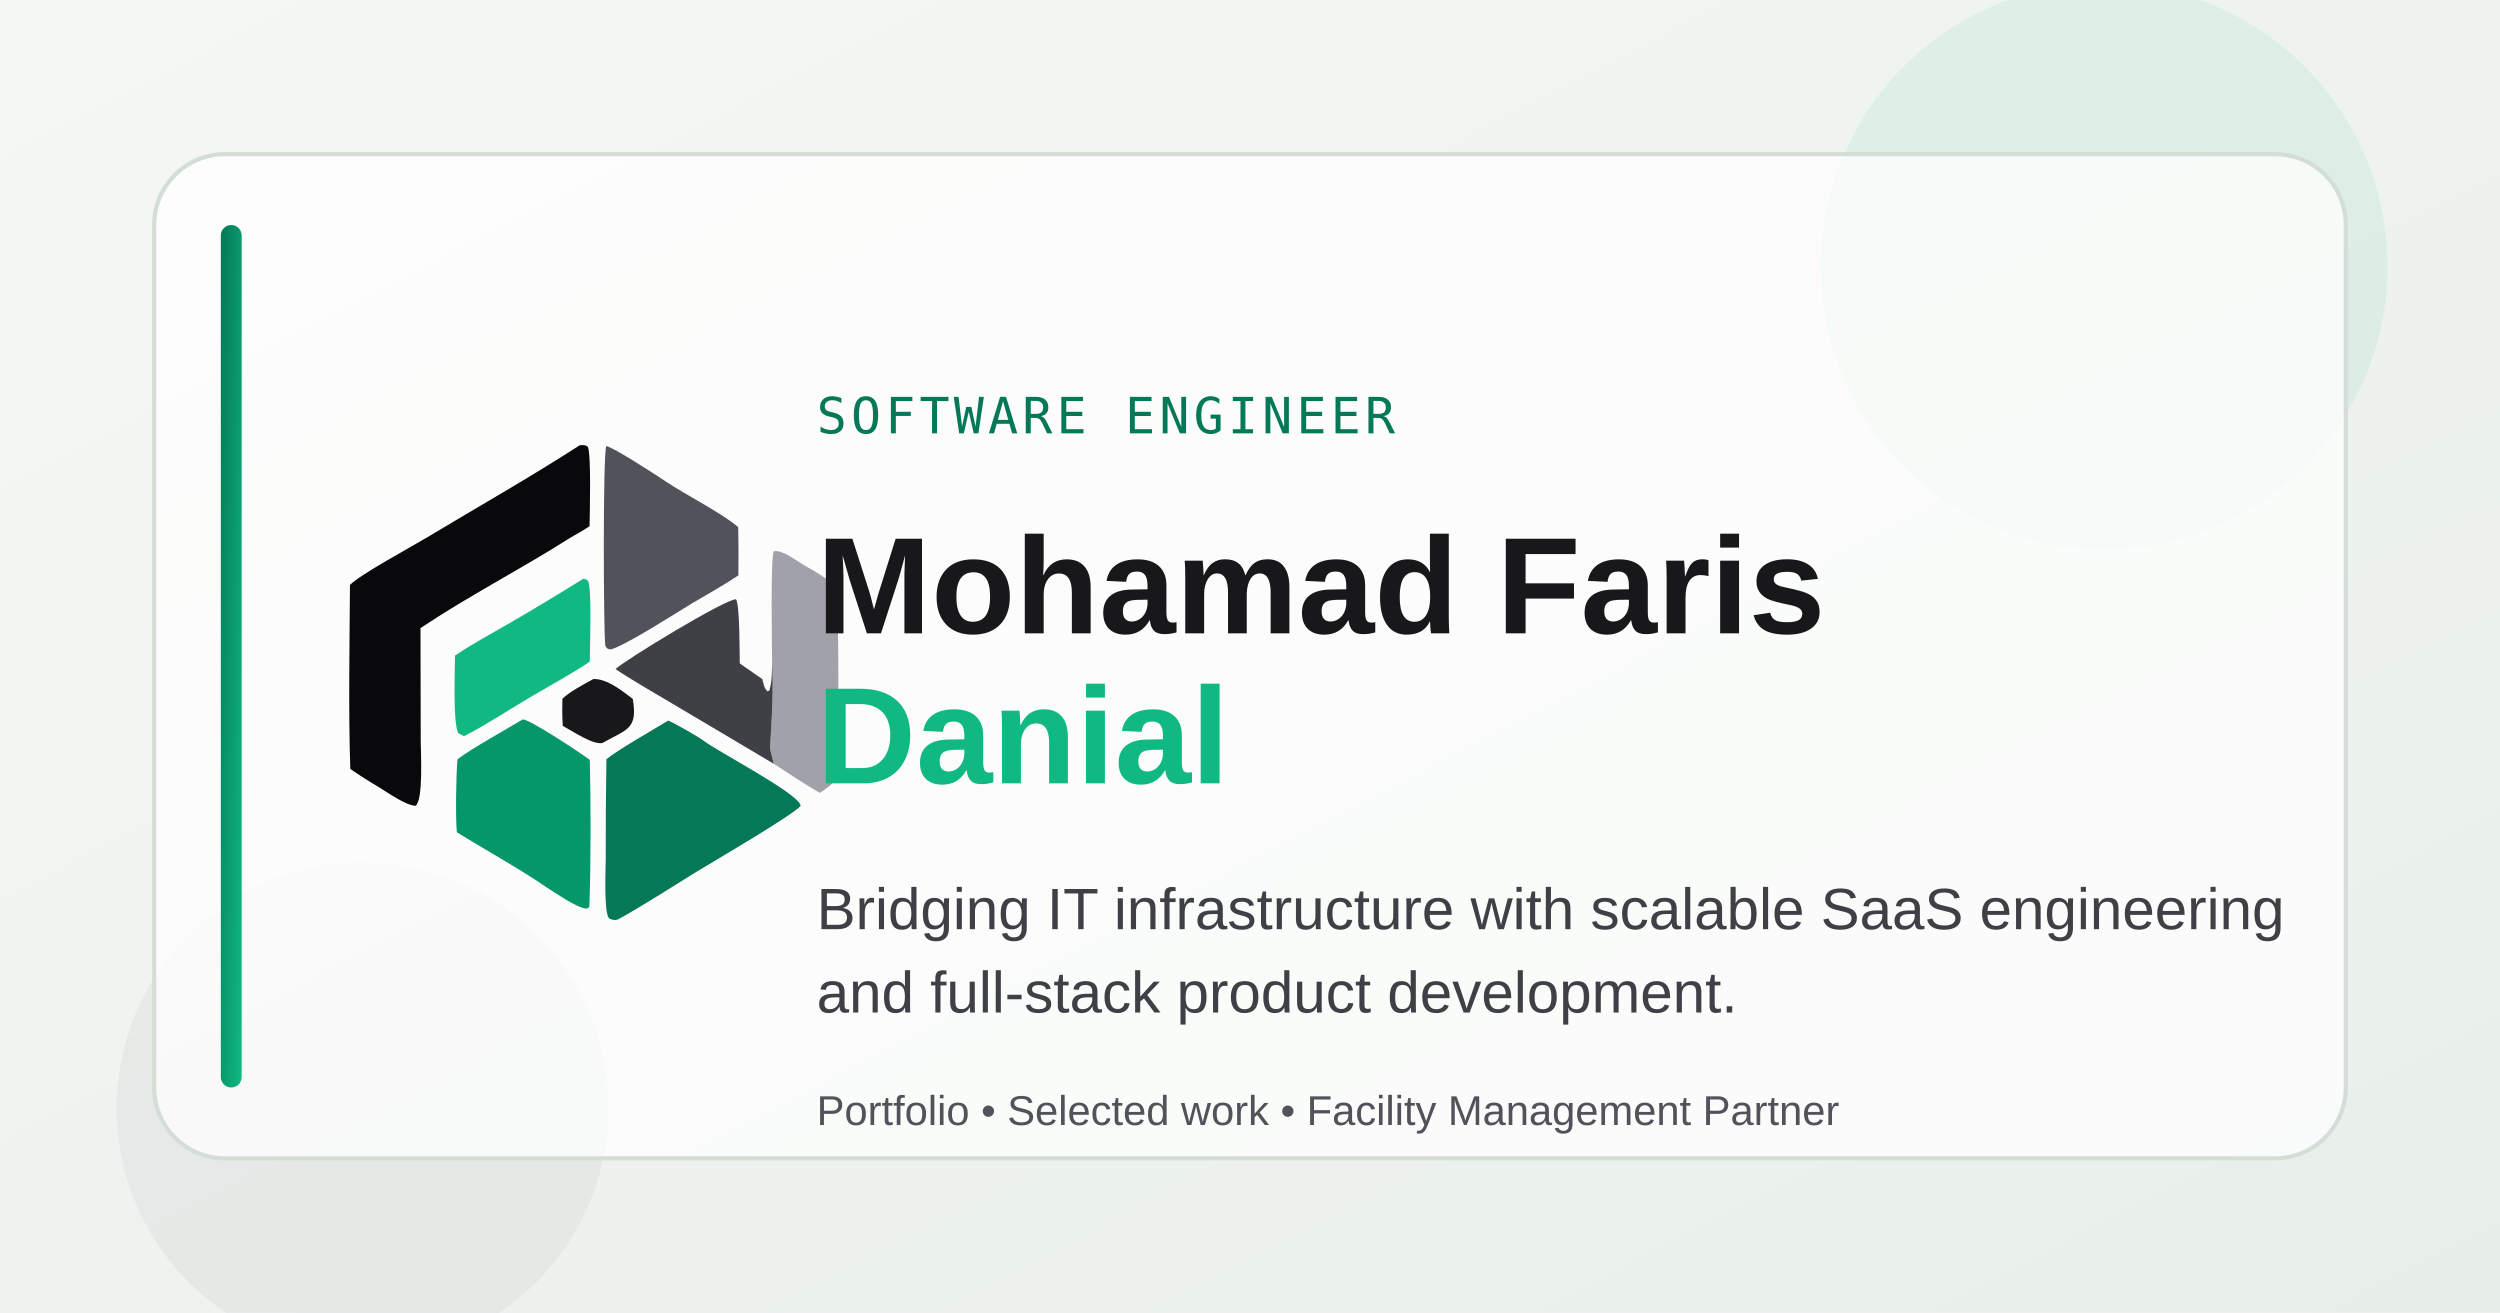
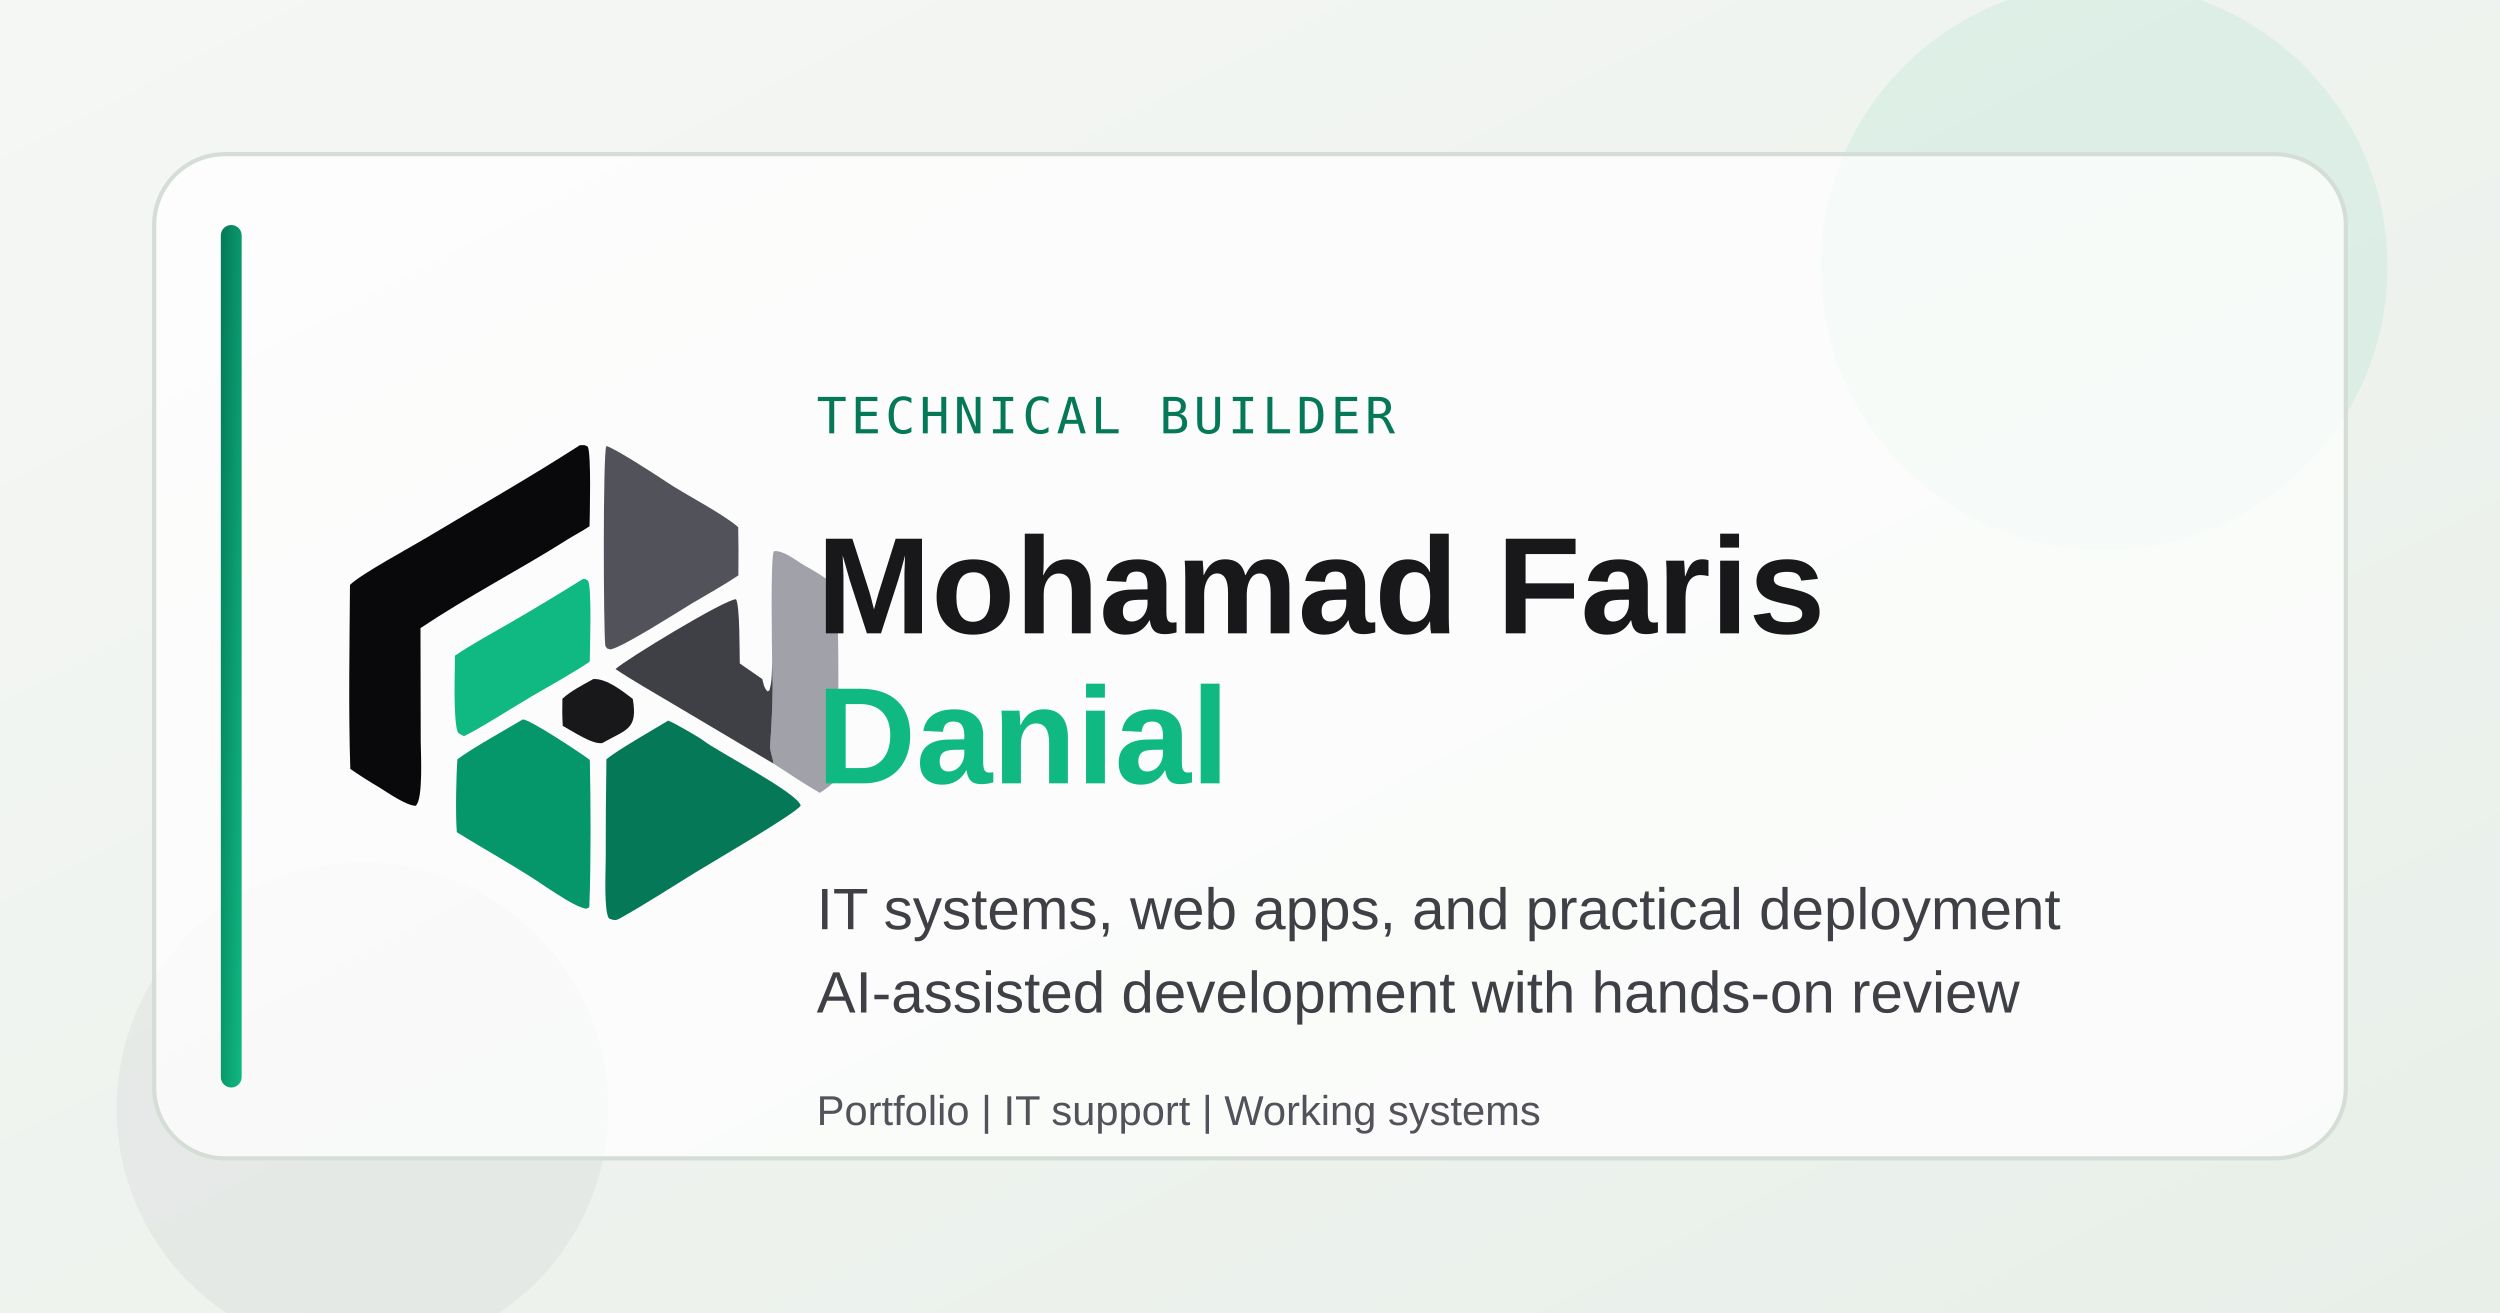
<svg xmlns="http://www.w3.org/2000/svg" width="1200" height="630" viewBox="0 0 1200 630" role="img" aria-label="Mohamad Faris Danial portfolio social preview">
  <defs>
    <linearGradient id="bg" x1="0" x2="1" y1="0" y2="1">
      <stop offset="0%" stop-color="#f5f7f4" />
      <stop offset="100%" stop-color="#e8efe9" />
    </linearGradient>
    <linearGradient id="accent" x1="0" x2="1" y1="0" y2="1">
      <stop offset="0%" stop-color="#047857" />
      <stop offset="100%" stop-color="#10b981" />
    </linearGradient>
  </defs>
  <rect width="1200" height="630" fill="url(#bg)" />
  <circle cx="1010" cy="128" r="136" fill="#10b981" fill-opacity="0.08" />
  <circle cx="174" cy="532" r="118" fill="#18181b" fill-opacity="0.04" />
  <rect x="74" y="74" width="1052" height="482" rx="34" fill="#ffffff" fill-opacity="0.74" stroke="#d4ddd6" stroke-width="2" />
  <rect x="106" y="108" width="10" height="414" rx="5" fill="url(#accent)" />
  <g transform="translate(-360 -260) scale(0.63)">
    <path fill="#09090b" d="M 1013.13 751.954 C 1016.09 751.802 1016.76 751.428 1019.22 753.009 C 1022.06 758.016 1020.74 805.061 1020.62 813.62 C 1015.48 817.209 1009.44 820.178 1004.12 823.549 C 967.618 846.666 927.577 867.266 891.806 891.268 L 891.979 977.139 C 891.996 986.002 894.076 1022.23 888.05 1026.67 C 880.498 1026.22 867.456 1017.01 860.5 1012.69 C 852.934 1008.26 845.54 1003.54 838.335 998.549 C 836.841 954.711 837.779 902.636 838.079 858.328 C 846.324 850.095 884.149 829.742 896.384 822.391 C 935.268 799.031 974.966 776.561 1013.13 751.954 z" />
    <path fill="#047857" d="M 1080.51 961.727 C 1084.21 962.966 1104.52 974.64 1107.55 977.085 C 1116.94 984.659 1180.54 1017.5 1181.47 1026.64 C 1175.68 1033.74 1113.54 1069.88 1100.56 1077.86 C 1082.15 1089.26 1062.26 1102.08 1043.38 1112.62 C 1040.19 1114.4 1038.41 1113.66 1035.53 1112.56 C 1031.38 1108.08 1032.92 1075.62 1032.94 1067.22 C 1032.9 1041.86 1033.08 1016.51 1033.46 991.157 C 1041.1 984.629 1070.36 967.926 1080.51 961.727 z" />
    <path fill="#059669" d="M 969.745 960.823 C 975.382 960.891 1014.21 986.687 1020.82 991.678 C 1021.55 1023.4 1021.72 1070.52 1020.45 1103.17 C 1020.4 1104.45 1019.47 1104.43 1018.04 1105.03 C 1010.31 1104 995.438 1093.54 988.203 1089 C 968.694 1075.41 940.209 1059.69 919.494 1046.76 C 918.42 1033.86 918.94 1003.9 919.96 991.197 C 930.474 983.153 957.498 968.154 969.745 960.823 z" />
    <path fill="#52525b" d="M 1033.35 752.54 C 1038.92 753.6 1071.73 774.82 1079.12 779.825 C 1092.96 789.206 1122.04 803.952 1133.87 814.341 C 1134.13 826.587 1134.17 838.836 1134 851.084 C 1123.55 858.145 1109.66 865.913 1098.58 872.454 C 1087.13 879.404 1046.3 905.558 1036.54 907.516 C 1033.28 906.498 1034.51 907.433 1032.62 904.758 C 1031.22 893.288 1030.73 759.217 1033.35 752.54 z" />
    <path fill="#a1a1aa" d="M 1159.7 916.725 C 1159.67 906.999 1158.33 838.177 1160.99 832.664 C 1167.97 831.498 1178.52 840.254 1184.93 843.869 C 1190.18 846.836 1208.81 856.95 1209.04 862.926 C 1210.79 909.232 1210.2 956.198 1209.37 1002.55 C 1209.26 1008.71 1200.62 1013.45 1196.04 1016.81 C 1184.47 1010.14 1172.2 1001.88 1160.87 994.566 C 1160.5 991.171 1157.98 984.475 1158.17 981.73 C 1159.66 959.589 1160.76 938.966 1159.7 916.725 z" />
    <path fill="#3f3f46" d="M 1040.39 922.453 C 1047.75 915.472 1123.73 869.274 1132.17 869.258 C 1135.19 873.408 1134.85 910.416 1135.07 918.18 C 1140.76 922.185 1146.48 926.155 1152.22 930.088 C 1153.15 933.567 1153.63 937.357 1156.31 939.483 L 1157.67 938.691 C 1159.75 931.587 1159.52 924.149 1159.7 916.725 C 1160.76 938.966 1159.66 959.589 1158.17 981.73 C 1157.98 984.475 1160.5 991.171 1160.87 994.566 L 1082.38 948.013 C 1069.11 940.088 1053.01 930.984 1040.39 922.453 z" />
    <path fill="#10b981" d="M 1015.85 853.653 C 1018.3 854.099 1017.39 853.828 1019.58 855.311 C 1022.42 861.669 1020.89 906.421 1020.76 916.742 C 1013.11 922.48 985.944 937.751 976.605 943.201 C 961.736 951.878 939.658 966.347 924.941 973.585 C 923.261 972.773 922.128 972.084 920.521 971.143 C 916.486 963.59 918.039 923.557 918.084 912.215 C 930.977 903.409 946.33 895.211 959.965 887.291 C 978.775 876.386 997.404 865.172 1015.85 853.653 z" />
    <path fill="#18181b" d="M 1023.53 930.051 C 1033.7 929.596 1045.76 939.212 1053.56 945.225 C 1057.42 968.525 1049.2 968.173 1030.36 978.815 C 1023.14 980.304 1007.56 969.705 1000.19 965.74 C 999.759 958.198 999.731 952.62 999.93 945.053 C 1006.12 939.259 1015.94 934.26 1023.53 930.051 z" />
  </g>
-   <text x="392" y="208" fill="#047857" font-family="Consolas, monospace" font-size="24" letter-spacing="2">SOFTWARE ENGINEER</text>
+   <text x="392" y="208" fill="#047857" font-family="Consolas, monospace" font-size="24" letter-spacing="2">TECHNICAL BUILDER</text>
  <text x="392" y="304" fill="#18181b" font-family="Segoe UI, Arial, sans-serif" font-size="66" font-weight="700">Mohamad Faris</text>
  <text x="392" y="376" fill="#10b981" font-family="Segoe UI, Arial, sans-serif" font-size="66" font-weight="700">Danial</text>
  <text x="392" y="446" fill="#3f3f46" font-family="Segoe UI, Arial, sans-serif" font-size="28">
-     Bridging IT infrastructure with scalable SaaS engineering
+     IT systems, web apps, and practical deployment
  </text>
  <text x="392" y="486" fill="#3f3f46" font-family="Segoe UI, Arial, sans-serif" font-size="28">
-     and full-stack product development.
+     AI-assisted development with hands-on review
  </text>
  <text x="392" y="540" fill="#52525b" font-family="Segoe UI, Arial, sans-serif" font-size="20">
-     Portfolio • Selected work • Facility Management Partner
+     Portfolio | IT support | Working systems
  </text>
</svg>
